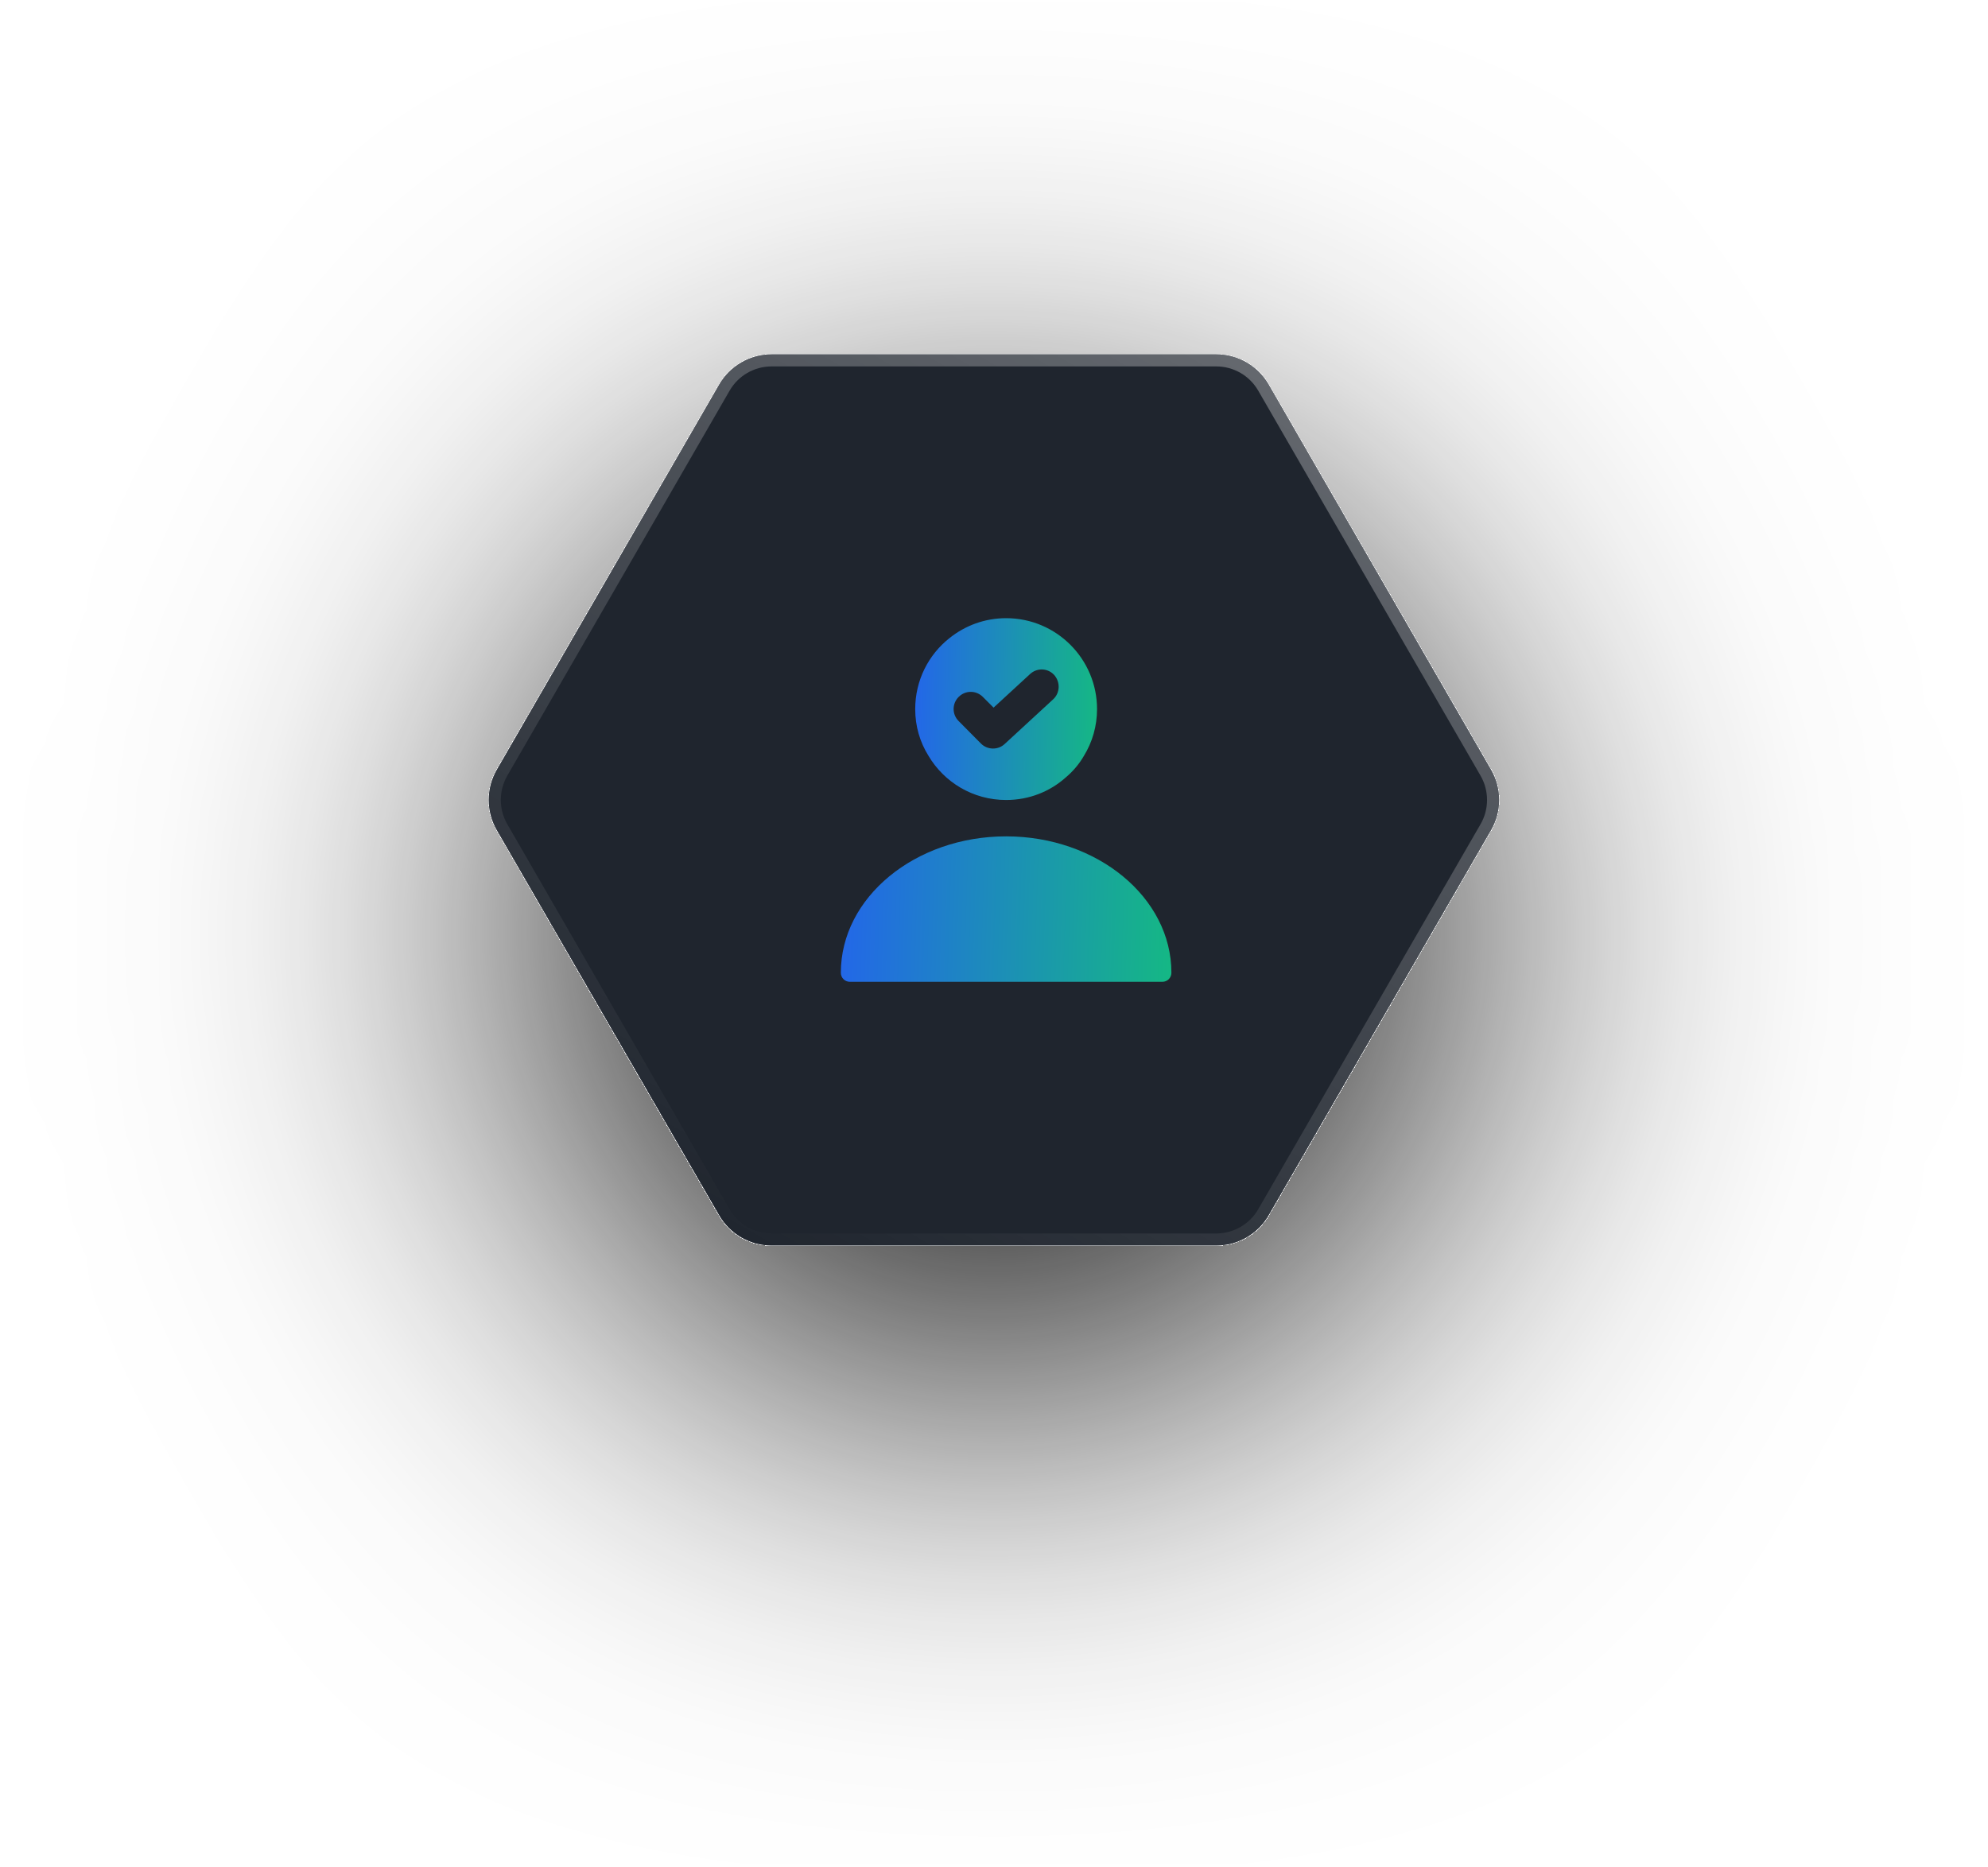
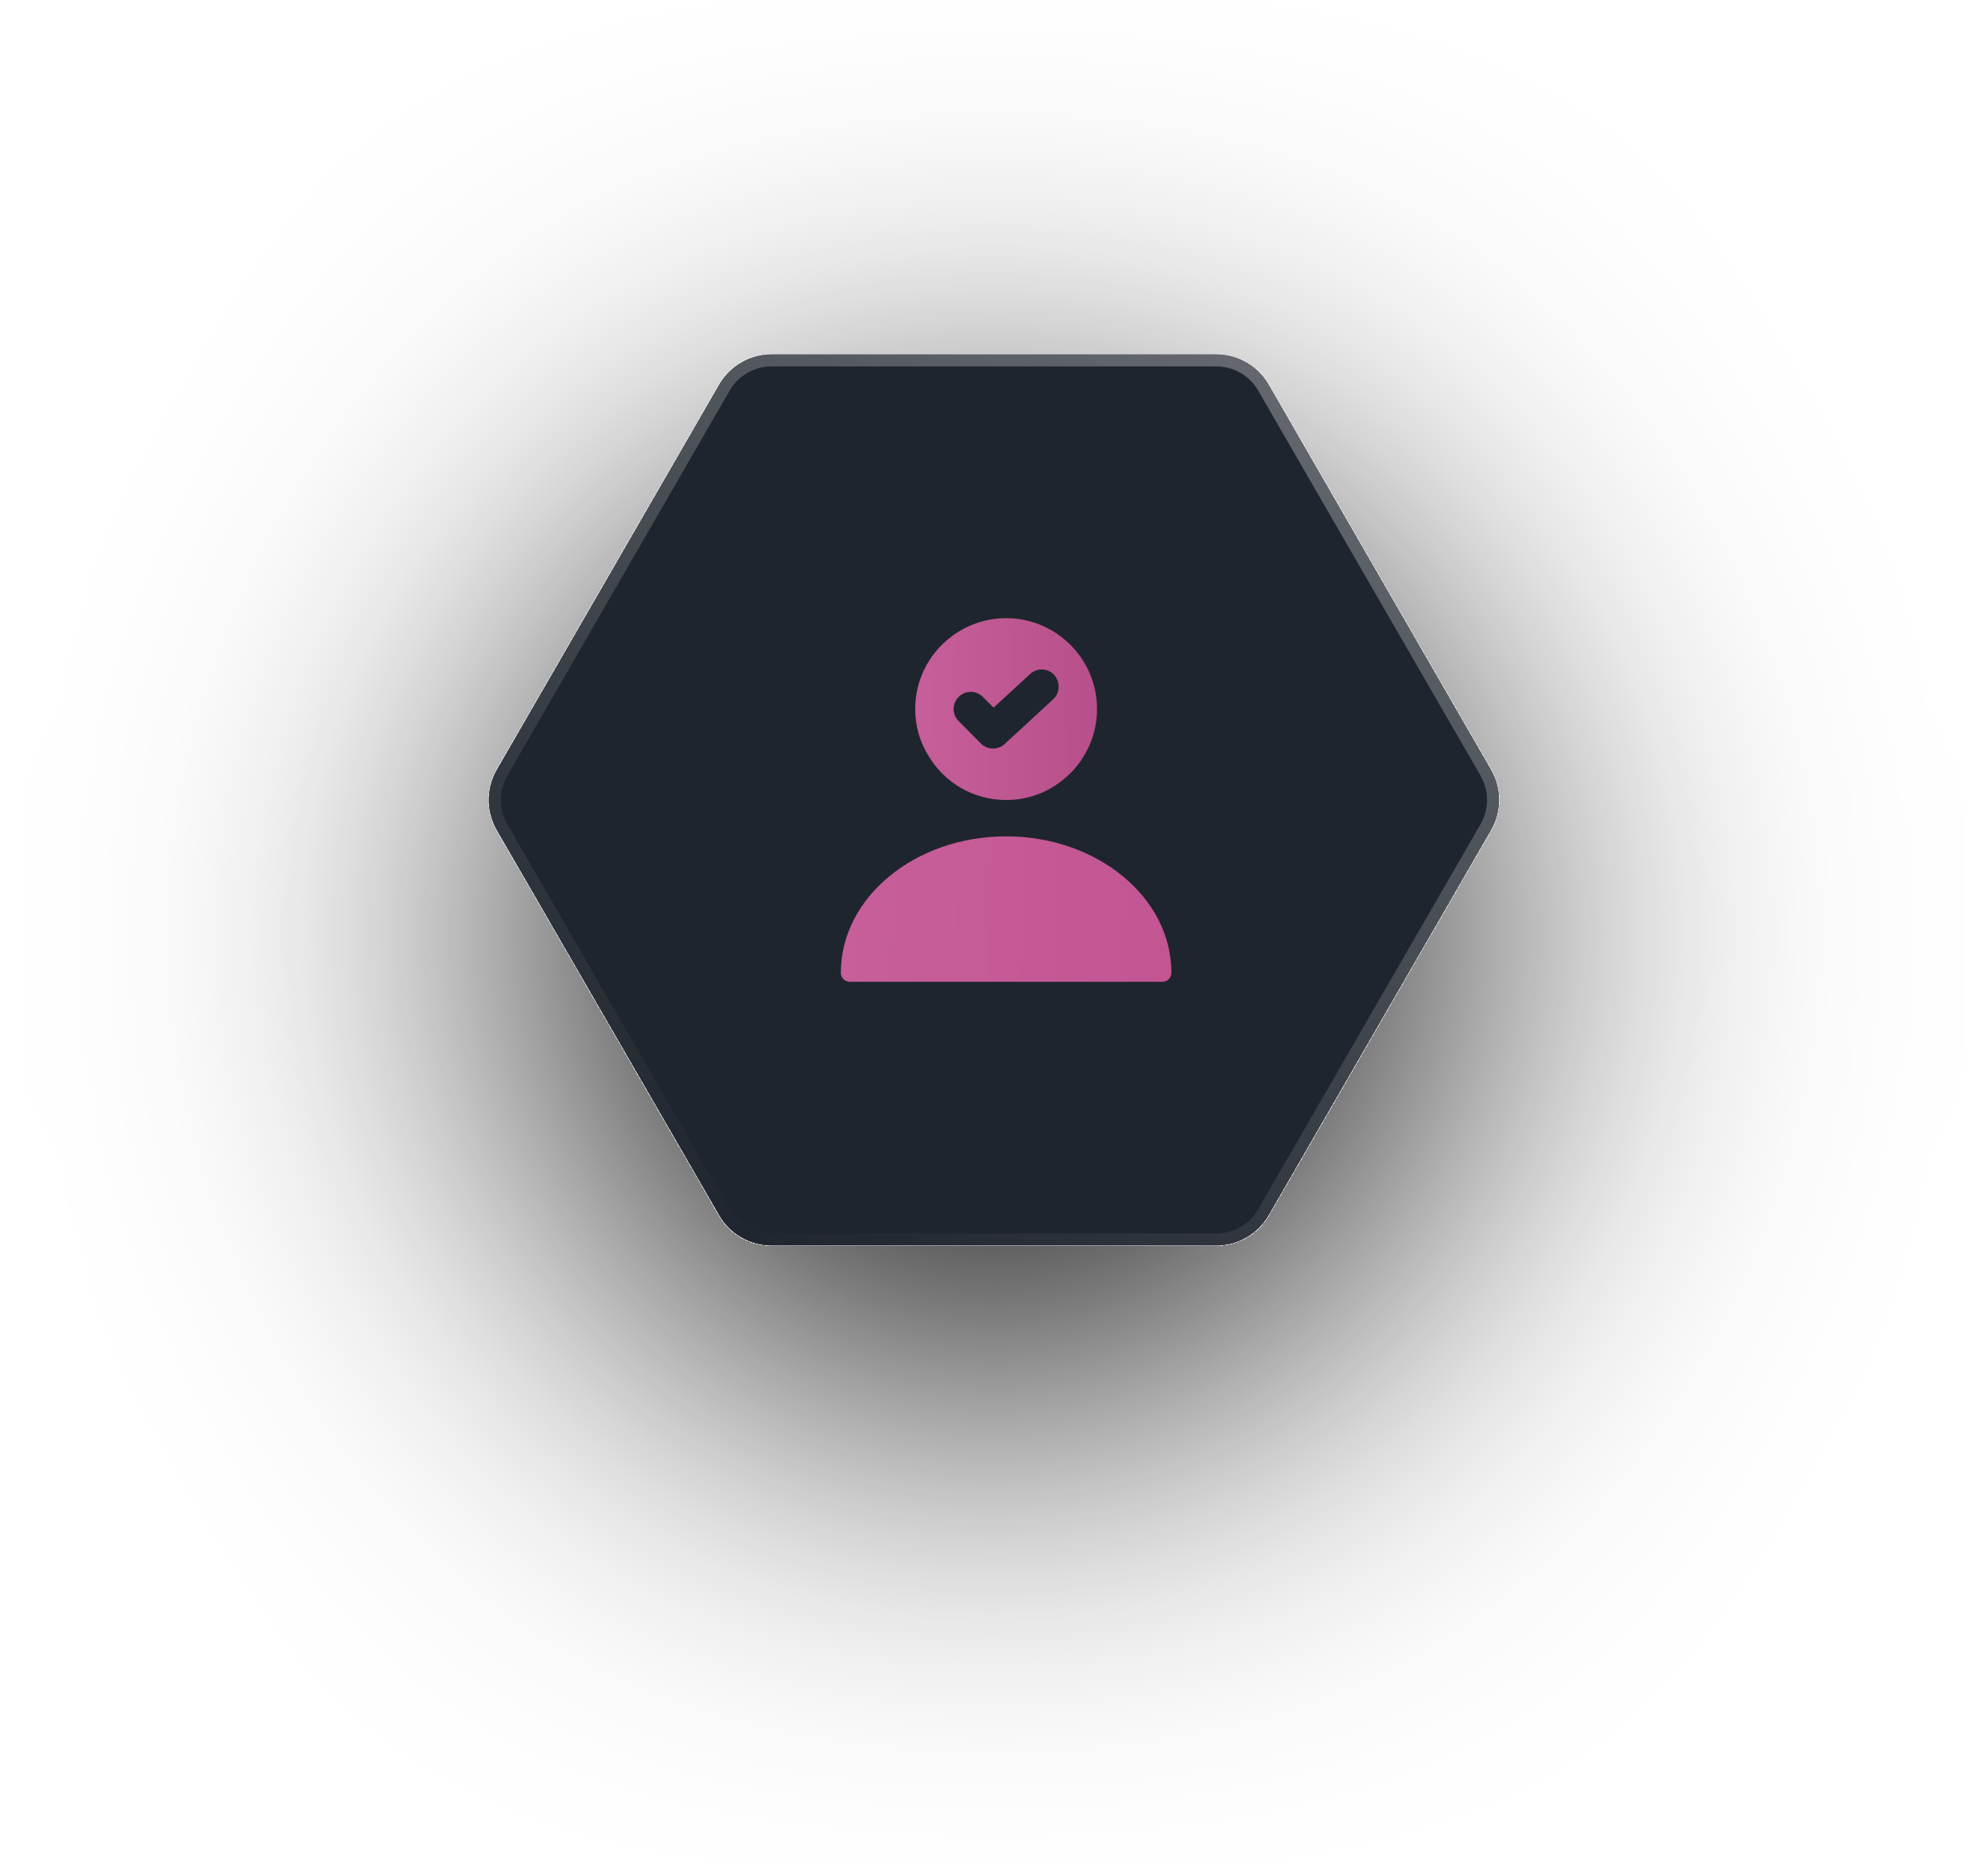
<svg xmlns="http://www.w3.org/2000/svg" width="164" height="154" viewBox="0 0 164 154" fill="none">
  <g filter="url(#filter0_d_878_1052)">
    <path d="M100.334 29.229C102.12 29.229 103.771 30.182 104.664 31.729L123.004 63.495C123.897 65.042 123.897 66.948 123.004 68.495L104.664 100.262C103.771 101.809 102.12 102.762 100.334 102.762L63.653 102.762C61.867 102.762 60.216 101.809 59.323 100.262L40.983 68.495C40.09 66.948 40.09 65.042 40.983 63.495L59.323 31.729C60.216 30.182 61.867 29.229 63.653 29.229L100.334 29.229Z" fill="#1F252E" />
    <path d="M100.334 29.729C101.941 29.729 103.427 30.587 104.231 31.979L122.571 63.745C123.375 65.138 123.375 66.853 122.571 68.245L104.231 100.012C103.427 101.404 101.941 102.262 100.334 102.262L63.653 102.262C62.045 102.262 60.56 101.404 59.756 100.012L41.416 68.245C40.612 66.853 40.612 65.138 41.416 63.745L59.756 31.979C60.56 30.587 62.045 29.729 63.653 29.729L100.334 29.729Z" stroke="url(#paint0_linear_878_1052)" />
  </g>
  <path d="M83 69C75.485 69 69.365 74.04 69.365 80.25C69.365 80.67 69.695 81 70.115 81H95.885C96.305 81 96.635 80.67 96.635 80.25C96.635 74.04 90.515 69 83 69Z" fill="url(#paint1_linear_878_1052)" />
  <path d="M83 51C81.23 51 79.61 51.615 78.32 52.65C76.595 54.015 75.5 56.13 75.5 58.5C75.5 59.91 75.89 61.23 76.595 62.355C77.885 64.53 80.255 66 83 66C84.89 66 86.615 65.31 87.935 64.125C88.52 63.63 89.03 63.03 89.42 62.355C90.11 61.23 90.5 59.91 90.5 58.5C90.5 54.36 87.14 51 83 51ZM86.885 57.69L82.88 61.38C82.61 61.635 82.265 61.755 81.92 61.755C81.56 61.755 81.2 61.62 80.93 61.35L79.085 59.49C78.53 58.935 78.53 58.05 79.085 57.495C79.64 56.94 80.525 56.94 81.08 57.495L81.965 58.38L84.98 55.605C85.55 55.08 86.435 55.11 86.96 55.68C87.485 56.265 87.455 57.165 86.885 57.69Z" fill="url(#paint2_linear_878_1052)" />
  <defs>
    <filter id="filter0_d_878_1052" x="0.313" y="0.229" width="163.361" height="153.533" filterUnits="userSpaceOnUse" color-interpolation-filters="sRGB">
      <feFlood flood-opacity="0" result="BackgroundImageFix" />
      <feColorMatrix in="SourceAlpha" type="matrix" values="0 0 0 0 0 0 0 0 0 0 0 0 0 0 0 0 0 0 127 0" result="hardAlpha" />
      <feOffset dy="11" />
      <feGaussianBlur stdDeviation="20" />
      <feComposite in2="hardAlpha" operator="out" />
      <feColorMatrix type="matrix" values="0 0 0 0 0 0 0 0 0 0 0 0 0 0 0 0 0 0 0.9 0" />
      <feBlend mode="normal" in2="BackgroundImageFix" result="effect1_dropShadow_878_1052" />
      <feBlend mode="normal" in="SourceGraphic" in2="effect1_dropShadow_878_1052" result="shape" />
    </filter>
    <linearGradient id="paint0_linear_878_1052" x1="103.22" y1="29.229" x2="60.766" y2="102.762" gradientUnits="userSpaceOnUse">
      <stop stop-color="white" stop-opacity="0.31" />
      <stop offset="1" stop-color="white" stop-opacity="0" />
    </linearGradient>
    <linearGradient id="paint1_linear_878_1052" x1="69.365" y1="73.347" x2="96.662" y2="74.19" gradientUnits="userSpaceOnUse">
-       <stop stop-color="#2367E8" />
-       <stop offset="1" stop-color="#15B785" />
+       <stop stop-color="#c75f9a" />
+       <stop offset="1" stop-color="#c35593" />
    </linearGradient>
    <linearGradient id="paint2_linear_878_1052" x1="75.5" y1="56.433" x2="90.526" y2="56.637" gradientUnits="userSpaceOnUse">
-       <stop stop-color="#2367E8" />
-       <stop offset="1" stop-color="#15B785" />
+       <stop stop-color="#c75f9a" />
+       <stop offset="1" stop-color="#b74f8a" />
    </linearGradient>
  </defs>
</svg>
